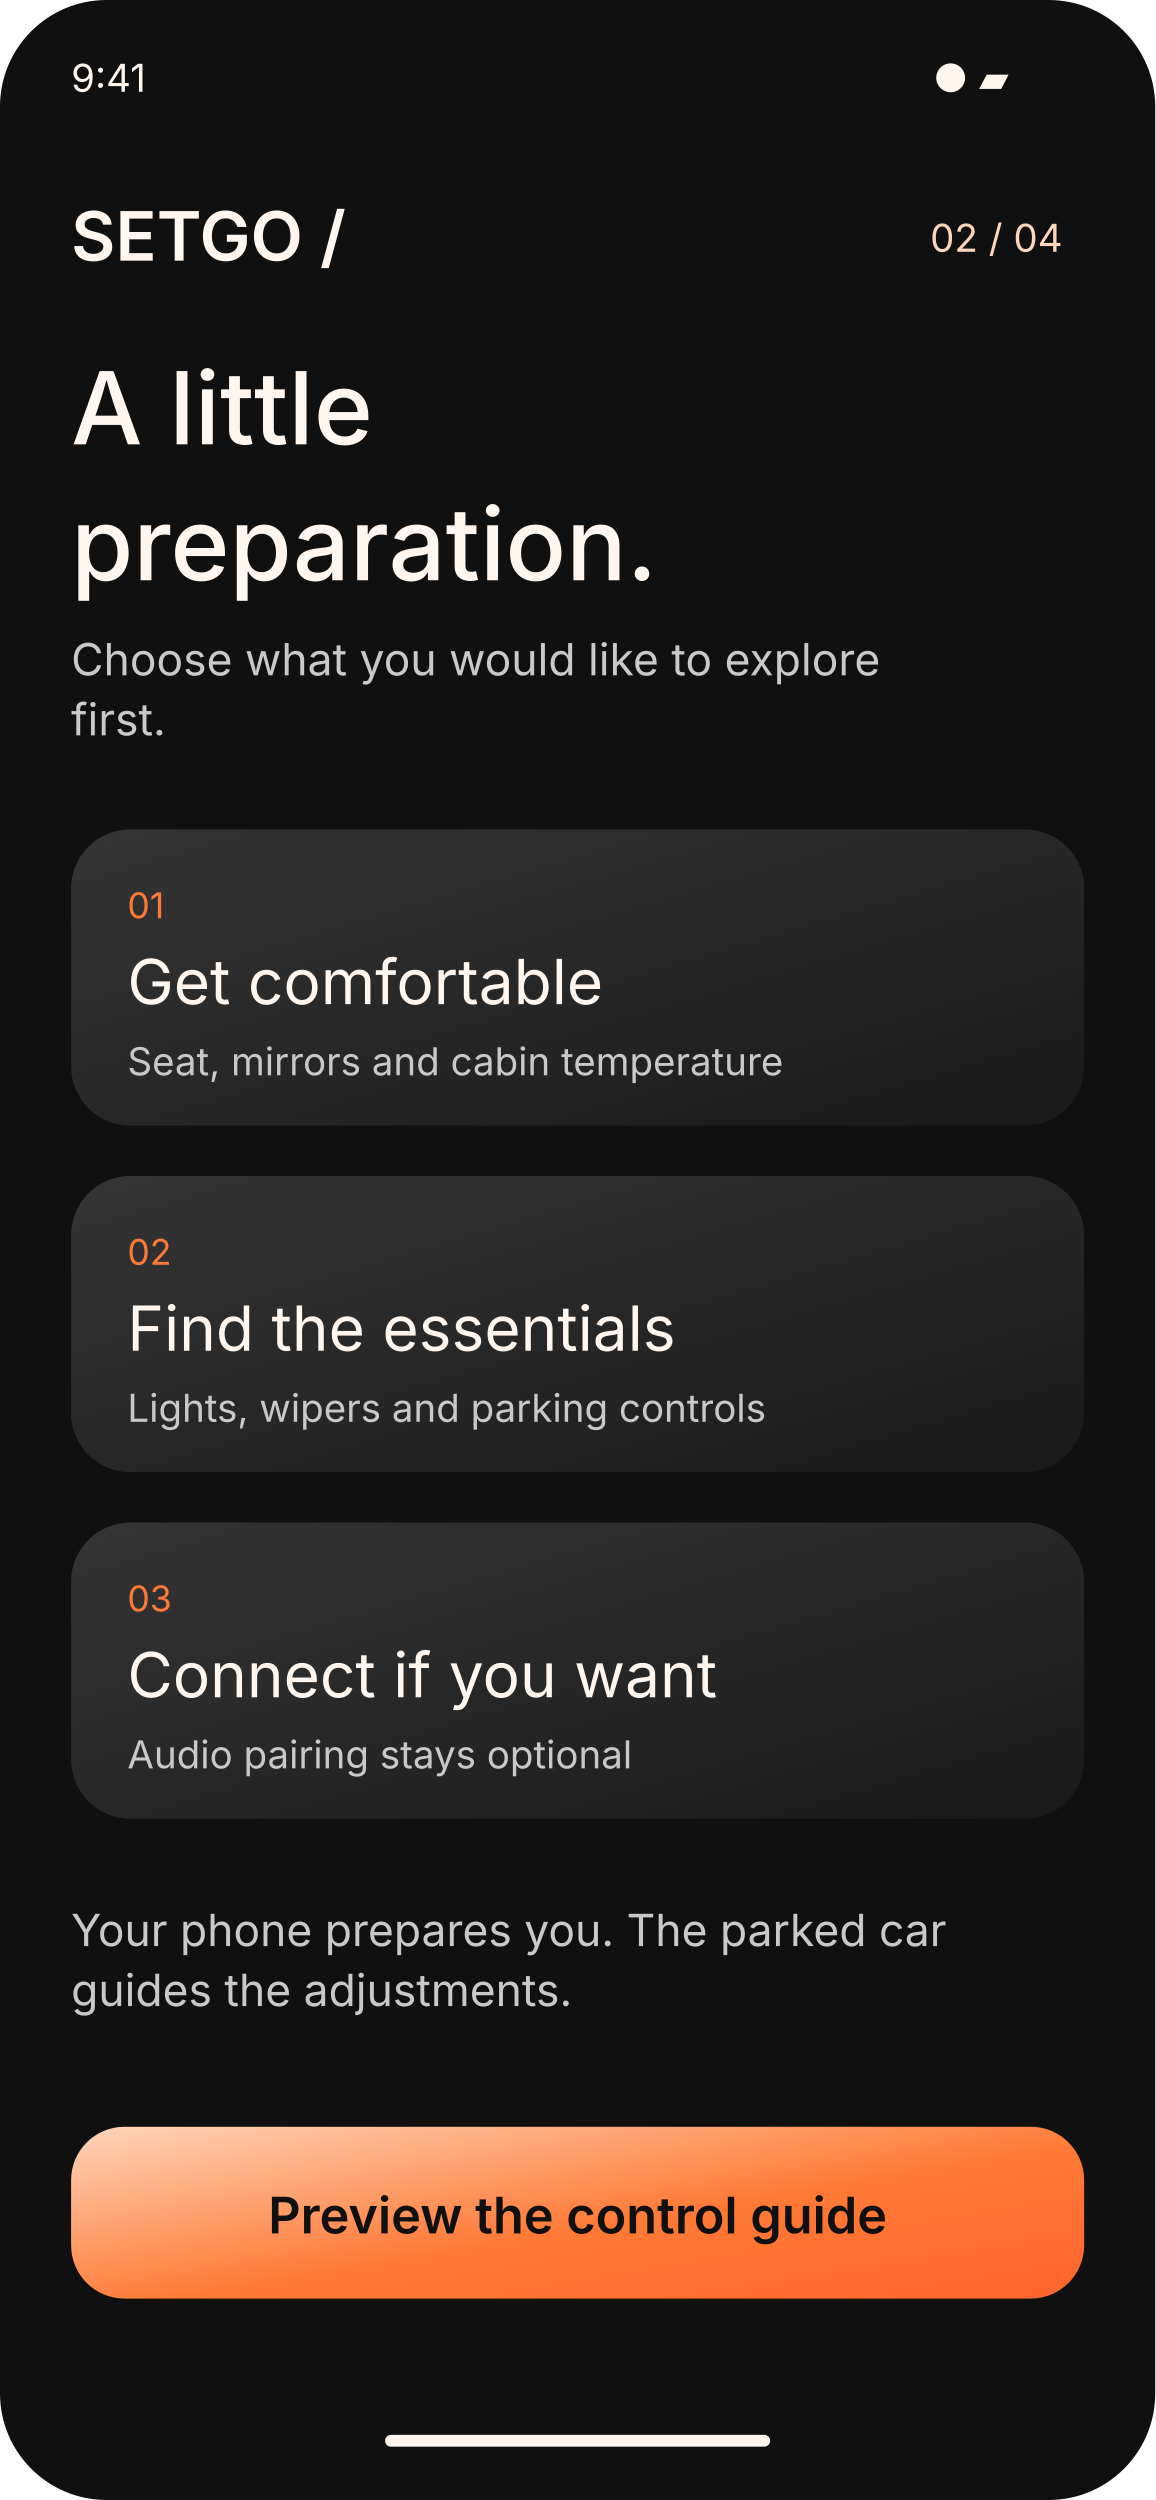
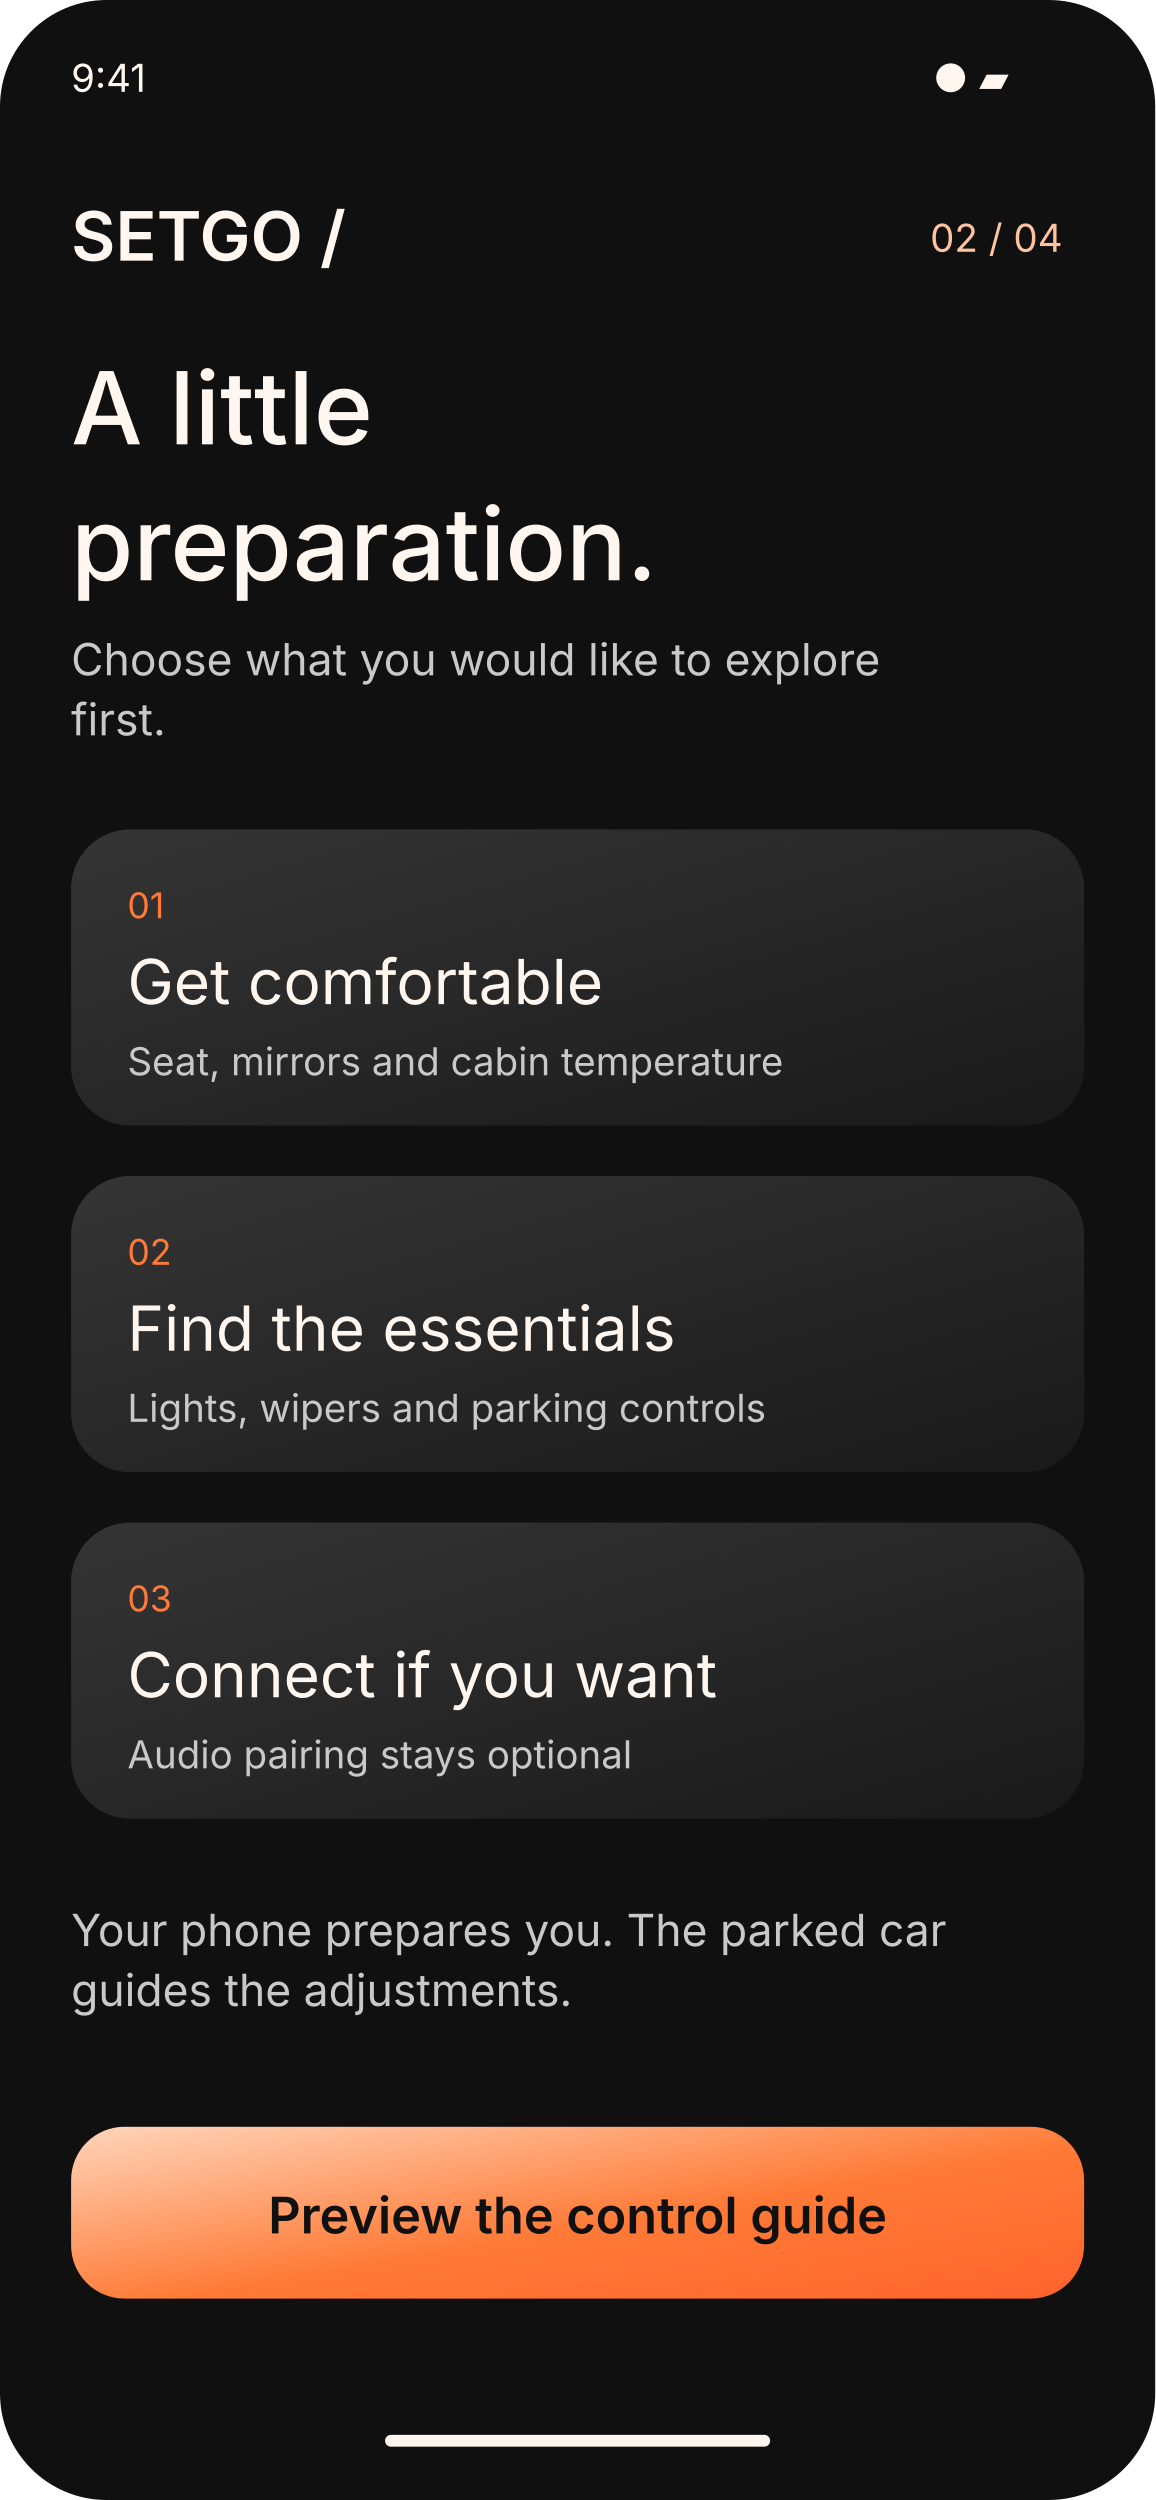
<svg xmlns="http://www.w3.org/2000/svg" width="390" height="844" viewBox="0 0 390 844">
  <defs>
    <linearGradient id="sun" x2="1" y2="1">
      <stop stop-color="#FFD5BB" />
      <stop offset=".55" stop-color="#FF7A36" />
      <stop offset="1" stop-color="#FF642D" />
    </linearGradient>
    <linearGradient id="glass" x2="1" y2="1">
      <stop stop-color="#353535" />
      <stop offset="1" stop-color="#191919" />
    </linearGradient>
  </defs>
  <rect x="0" y="0" width="390" height="844" rx="36" fill="#101010" />
  <text x="24" y="31.0" font-family="Inter,Arial,sans-serif" font-size="13" font-weight="400" fill="#FFF7EF">9:41</text>
  <text x="315" y="31.0" font-family="Inter,Arial,sans-serif" font-size="13" font-weight="400" fill="#FFF7EF">● ▰</text>
  <text x="24" y="88.0" font-family="Inter,Arial,sans-serif" font-size="23" font-weight="600" fill="#FFF7EF">SETGO /</text>
-   <text x="314" y="85.0" font-family="Inter,Arial,sans-serif" font-size="13" font-weight="400" fill="#FFD5BB">02 / 04</text>
+   <text x="314" y="85.0" font-family="Inter,Arial,sans-serif" font-size="13" font-weight="400" fill="#FFC49F">02 / 04</text>
  <text x="24" y="150.0" font-family="Inter,Arial,sans-serif" font-size="34" font-weight="500" fill="#FFF7EF">A little</text>
  <text x="24" y="195.9" font-family="Inter,Arial,sans-serif" font-size="34" font-weight="500" fill="#FFF7EF">preparation.</text>
  <text x="24" y="228.0" font-family="Inter,Arial,sans-serif" font-size="15" font-weight="400" fill="#C9C9C9">Choose what you would like to explore</text>
  <text x="24" y="248.25" font-family="Inter,Arial,sans-serif" font-size="15" font-weight="400" fill="#C9C9C9">first.</text>
  <rect x="24" y="280" width="342" height="100" rx="20" fill="url(#glass)" />
  <text x="43" y="310.0" font-family="Inter,Arial,sans-serif" font-size="12" font-weight="400" fill="#FF7A36">01</text>
  <text x="43" y="339.0" font-family="Inter,Arial,sans-serif" font-size="21" font-weight="400" fill="#FFF7EF">Get comfortable</text>
  <text x="43" y="363.0" font-family="Inter,Arial,sans-serif" font-size="13" font-weight="400" fill="#C9C9C9">Seat, mirrors and cabin temperature</text>
  <rect x="24" y="397" width="342" height="100" rx="20" fill="url(#glass)" />
  <text x="43" y="427.0" font-family="Inter,Arial,sans-serif" font-size="12" font-weight="400" fill="#FF7A36">02</text>
  <text x="43" y="456.0" font-family="Inter,Arial,sans-serif" font-size="21" font-weight="400" fill="#FFF7EF">Find the essentials</text>
  <text x="43" y="480.0" font-family="Inter,Arial,sans-serif" font-size="13" font-weight="400" fill="#C9C9C9">Lights, wipers and parking controls</text>
  <rect x="24" y="514" width="342" height="100" rx="20" fill="url(#glass)" />
  <text x="43" y="544.0" font-family="Inter,Arial,sans-serif" font-size="12" font-weight="400" fill="#FF7A36">03</text>
  <text x="43" y="573.0" font-family="Inter,Arial,sans-serif" font-size="21" font-weight="400" fill="#FFF7EF">Connect if you want</text>
  <text x="43" y="597.0" font-family="Inter,Arial,sans-serif" font-size="13" font-weight="400" fill="#C9C9C9">Audio pairing stays optional</text>
  <text x="24" y="657.0" font-family="Inter,Arial,sans-serif" font-size="15" font-weight="400" fill="#C9C9C9">Your phone prepares you. The parked car</text>
  <text x="24" y="677.25" font-family="Inter,Arial,sans-serif" font-size="15" font-weight="400" fill="#C9C9C9">guides the adjustments.</text>
  <rect x="24" y="718" width="342" height="58" rx="18" fill="url(#sun)" />
  <text x="195" text-anchor="middle" y="754.0" font-family="Inter,Arial,sans-serif" font-size="17" font-weight="600" fill="#101010">Preview the control guide</text>
  <rect x="130" y="822" width="130" height="4" rx="2" fill="#FFF7EF" />
</svg>
